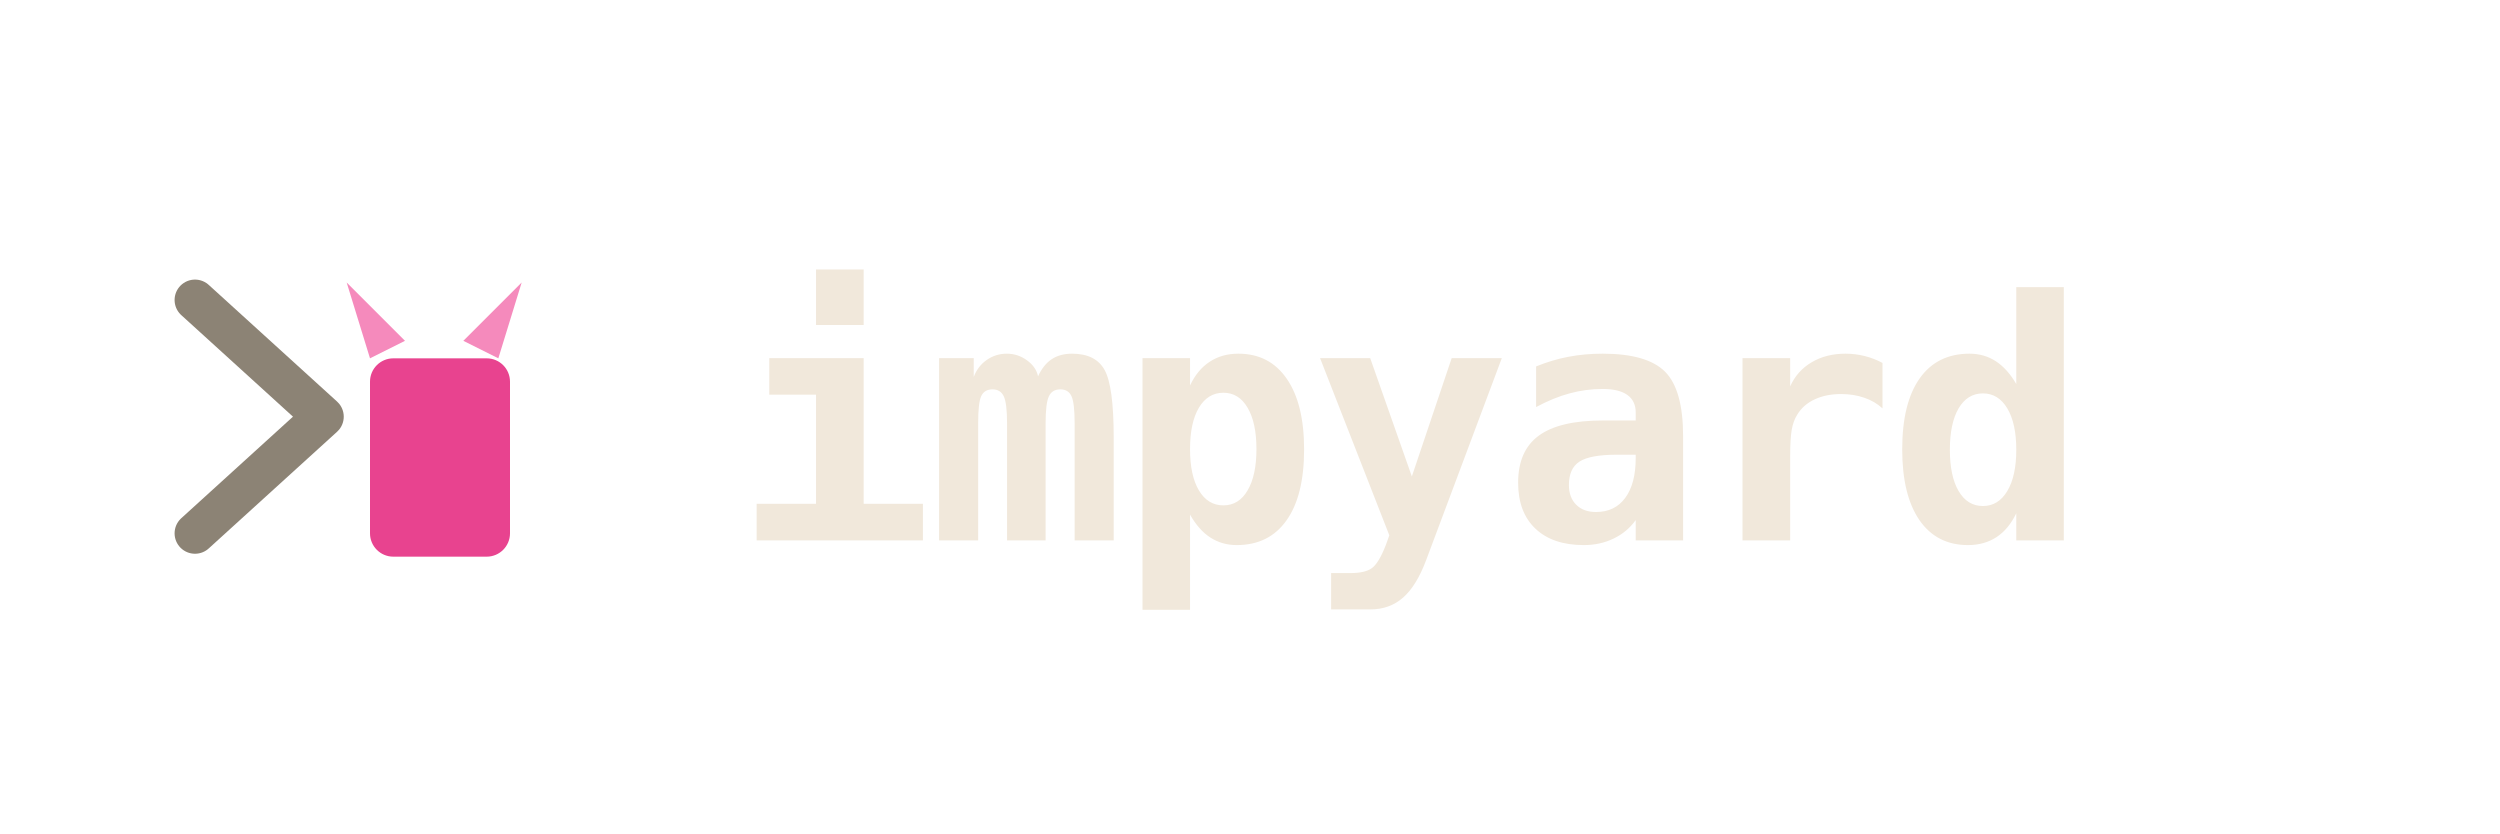
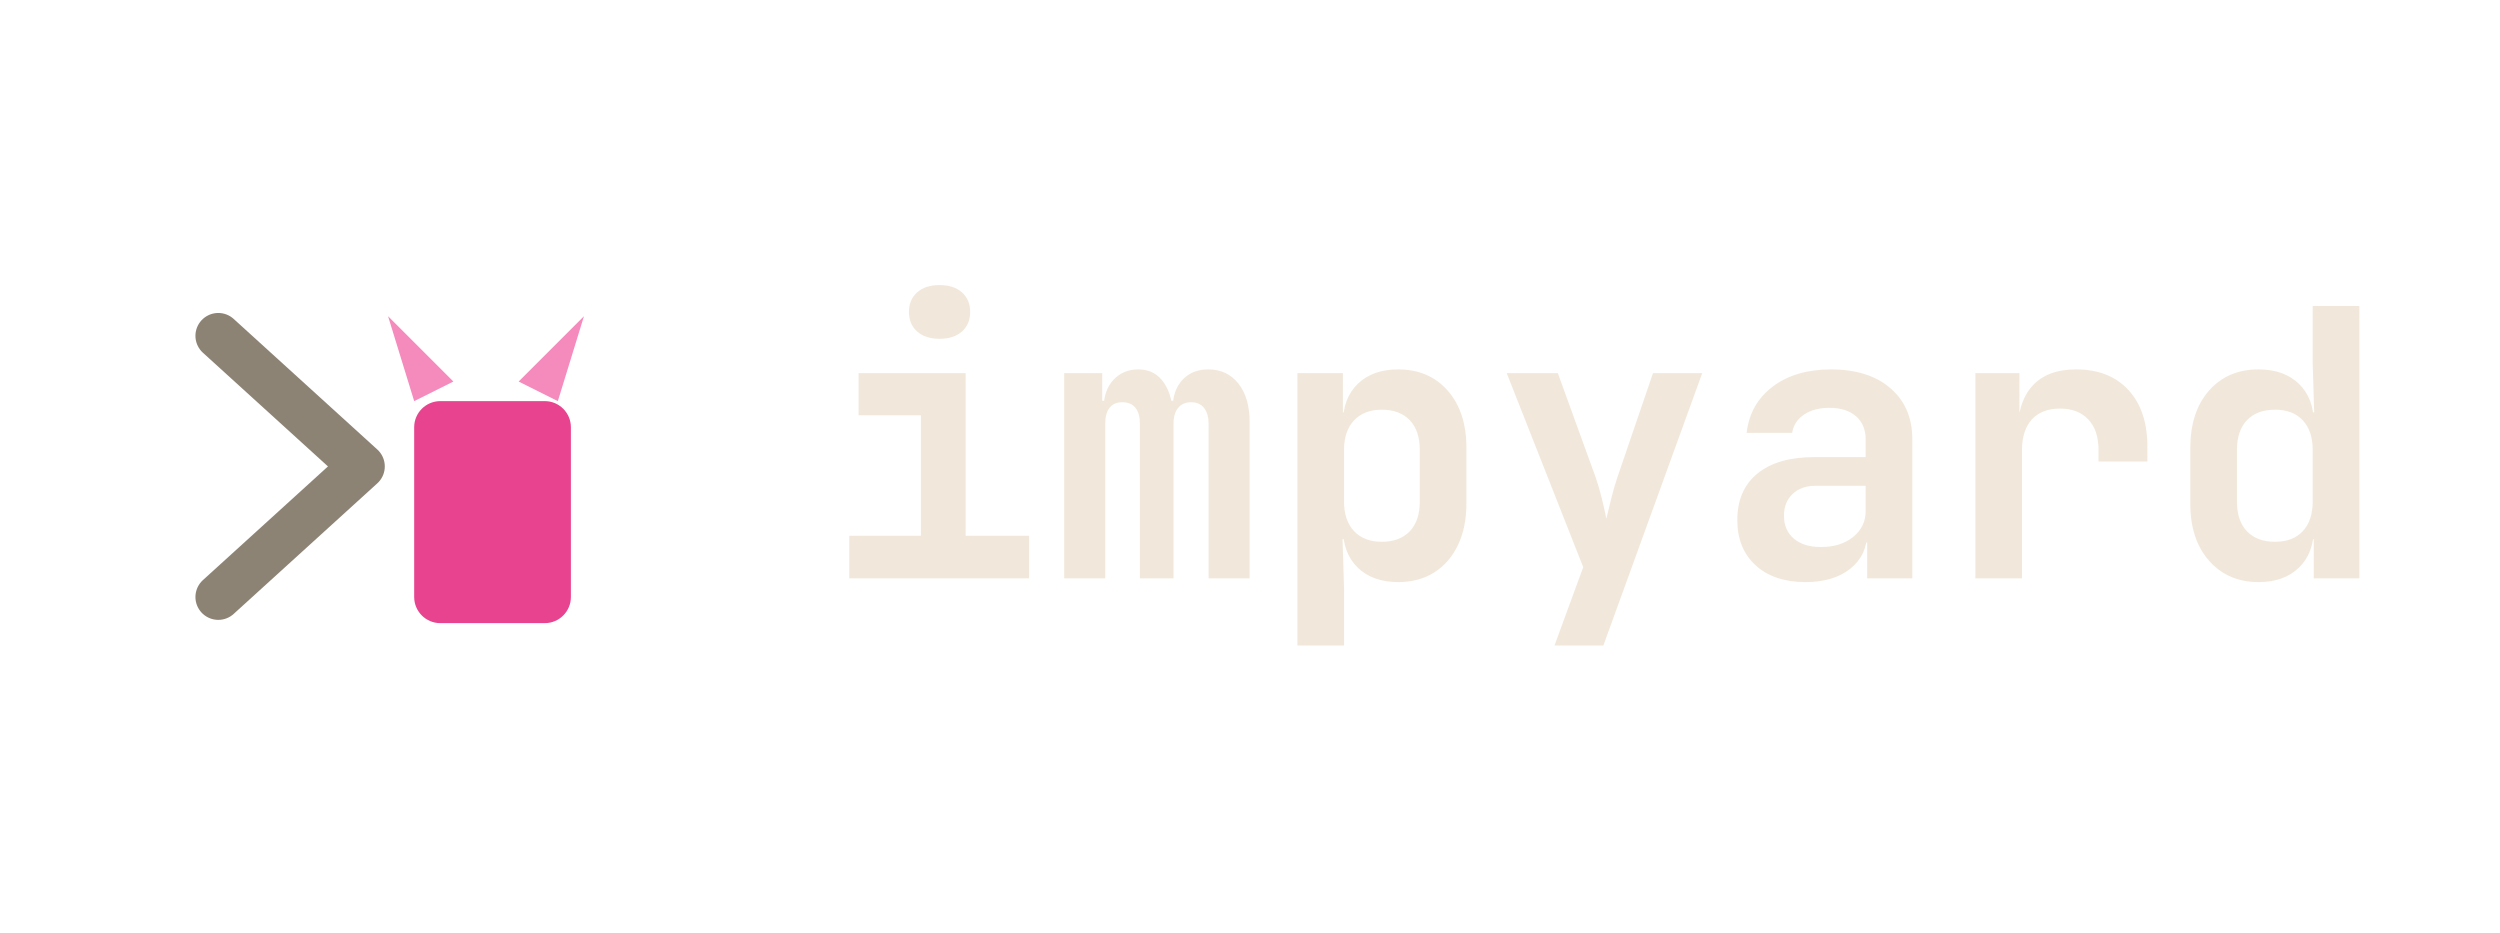
- <svg xmlns="http://www.w3.org/2000/svg" viewBox="0 0 300 100" width="300" height="100" role="img" aria-label="impyard">
+ <svg xmlns="http://www.w3.org/2000/svg" viewBox="0 0 268 100" width="268" height="100" role="img" aria-label="impyard">
  <g transform="translate(8,15) scale(0.70)">
    <path d="M22 30 L44 50 L22 70" fill="none" stroke="#8C8375" stroke-width="7" stroke-linecap="round" stroke-linejoin="round" />
    <path d="M52 40 L48 27 L58 37 Z" fill="#F58ABC" />
    <path d="M74 40 L78 27 L68 37 Z" fill="#F58ABC" />
    <rect x="52" y="40" width="24" height="34" rx="4" fill="#E8438F" />
  </g>
-   <text x="88" y="51" dominant-baseline="central" font-family="'JetBrains Mono','SFMono-Regular',ui-monospace,Menlo,Consolas,monospace" font-size="40" font-weight="600" letter-spacing="-1" fill="#F1E8DB">impyard</text>
+   <path transform="translate(88.0 62.0) scale(0.04 -0.04)" fill="#F1E8DB" d="M76 0V114H268V437H101V550H388V114H558V0ZM318.0 642Q280.0 642 258.0 661.5Q236.0 681 236.0 714Q236.0 747 258.0 766.5Q280.0 786 318.0 786Q356.0 786 378.0 766.5Q400.0 747 400.0 714Q400.0 681 378.0 661.5Q356.0 642 318.0 642Z M652.0 0V550H754.0V476H775.0L758.0 458Q758.0 504 784.0 532.0Q810.0 560 851.0 560Q895.0 560 919.5 524.0Q944.0 488 944.0 427L922.0 476H956.0L943.0 458Q943.0 504 969.0 532.0Q995.0 560 1038.0 560Q1089.0 560 1119.0 522.0Q1149.0 484 1149.0 419V0H1039.0V414Q1039.0 441 1027.0 456.5Q1015.0 472 992.0 472Q970.0 472 957.5 457.0Q945.0 442 945.0 414V0H855.0V414Q855.0 442 843.0 457.0Q831.0 472 808.0 472Q785.0 472 773.5 457.0Q762.0 442 762.0 414V0Z M1277.0 -180V550H1399.0V445H1427.0L1399.0 416Q1399.0 483 1439.0 521.5Q1479.0 560 1547.0 560Q1630.0 560 1680.0 503.0Q1730.0 446 1730.0 350V201Q1730.0 137 1707.5 89.5Q1685.0 42 1644.0 16.0Q1603.0 -10 1547.0 -10Q1479.0 -10 1439.0 28.5Q1399.0 67 1399.0 134L1427.0 105H1398.0L1402.0 -26V-180ZM1503.0 98Q1551.0 98 1578.0 126.0Q1605.0 154 1605.0 206V344Q1605.0 396 1578.0 424.0Q1551.0 452 1503.0 452Q1456.0 452 1429.0 423.5Q1402.0 395 1402.0 344V206Q1402.0 155 1429.0 126.5Q1456.0 98 1503.0 98Z M1966.0 -180 2043.0 30 1838.0 550H1975.0L2077.0 269Q2085.0 246 2093.0 213.5Q2101.0 181 2105.0 160Q2110.0 181 2118.0 213.5Q2126.0 246 2134.0 269L2230.0 550H2362.0L2097.0 -180Z M2639.0 -10Q2554.0 -10 2505.0 35.0Q2456.0 80 2456.0 156Q2456.0 237 2510.0 281.0Q2564.0 325 2663.0 325H2800.0V372Q2800.0 412 2774.0 434.5Q2748.0 457 2703.0 457Q2662.0 457 2635.0 439.0Q2608.0 421 2603.0 390H2481.0Q2490.0 468 2551.0 514.0Q2612.0 560 2707.0 560Q2808.0 560 2866.5 509.5Q2925.0 459 2925.0 373V0H2804.0V96H2784.0L2804.0 123Q2804.0 62 2759.0 26.0Q2714.0 -10 2639.0 -10ZM2680.0 84Q2733.0 84 2766.5 111.0Q2800.0 138 2800.0 181V248H2665.0Q2627.0 248 2604.0 226.0Q2581.0 204 2581.0 168Q2581.0 129 2607.5 106.5Q2634.0 84 2680.0 84Z M3094.0 0V550H3212.0V445H3243.0L3206.0 381Q3206.0 470 3246.0 515.0Q3286.0 560 3364.0 560Q3453.0 560 3504.0 505.0Q3555.0 450 3555.0 353V313H3424.0V344Q3424.0 397 3396.5 426.0Q3369.0 455 3321.0 455Q3272.0 455 3245.5 426.0Q3219.0 397 3219.0 344V0Z M3853.0 -10Q3771.0 -10 3720.5 47.0Q3670.0 104 3670.0 200V349Q3670.0 446 3720.0 503.0Q3770.0 560 3853.0 560Q3921.0 560 3961.0 521.5Q4001.0 483 4001.0 416L3973.0 445H4002.0L3998.0 576V730H4123.0V0H4001.0V105H3973.0L4001.0 134Q4001.0 67 3961.0 28.5Q3921.0 -10 3853.0 -10ZM3897.0 98Q3945.0 98 3971.5 126.5Q3998.0 155 3998.0 206V344Q3998.0 395 3971.5 423.5Q3945.0 452 3897.0 452Q3849.0 452 3822.0 424.0Q3795.0 396 3795.0 344V206Q3795.0 154 3822.0 126.0Q3849.0 98 3897.0 98Z" />
</svg>
